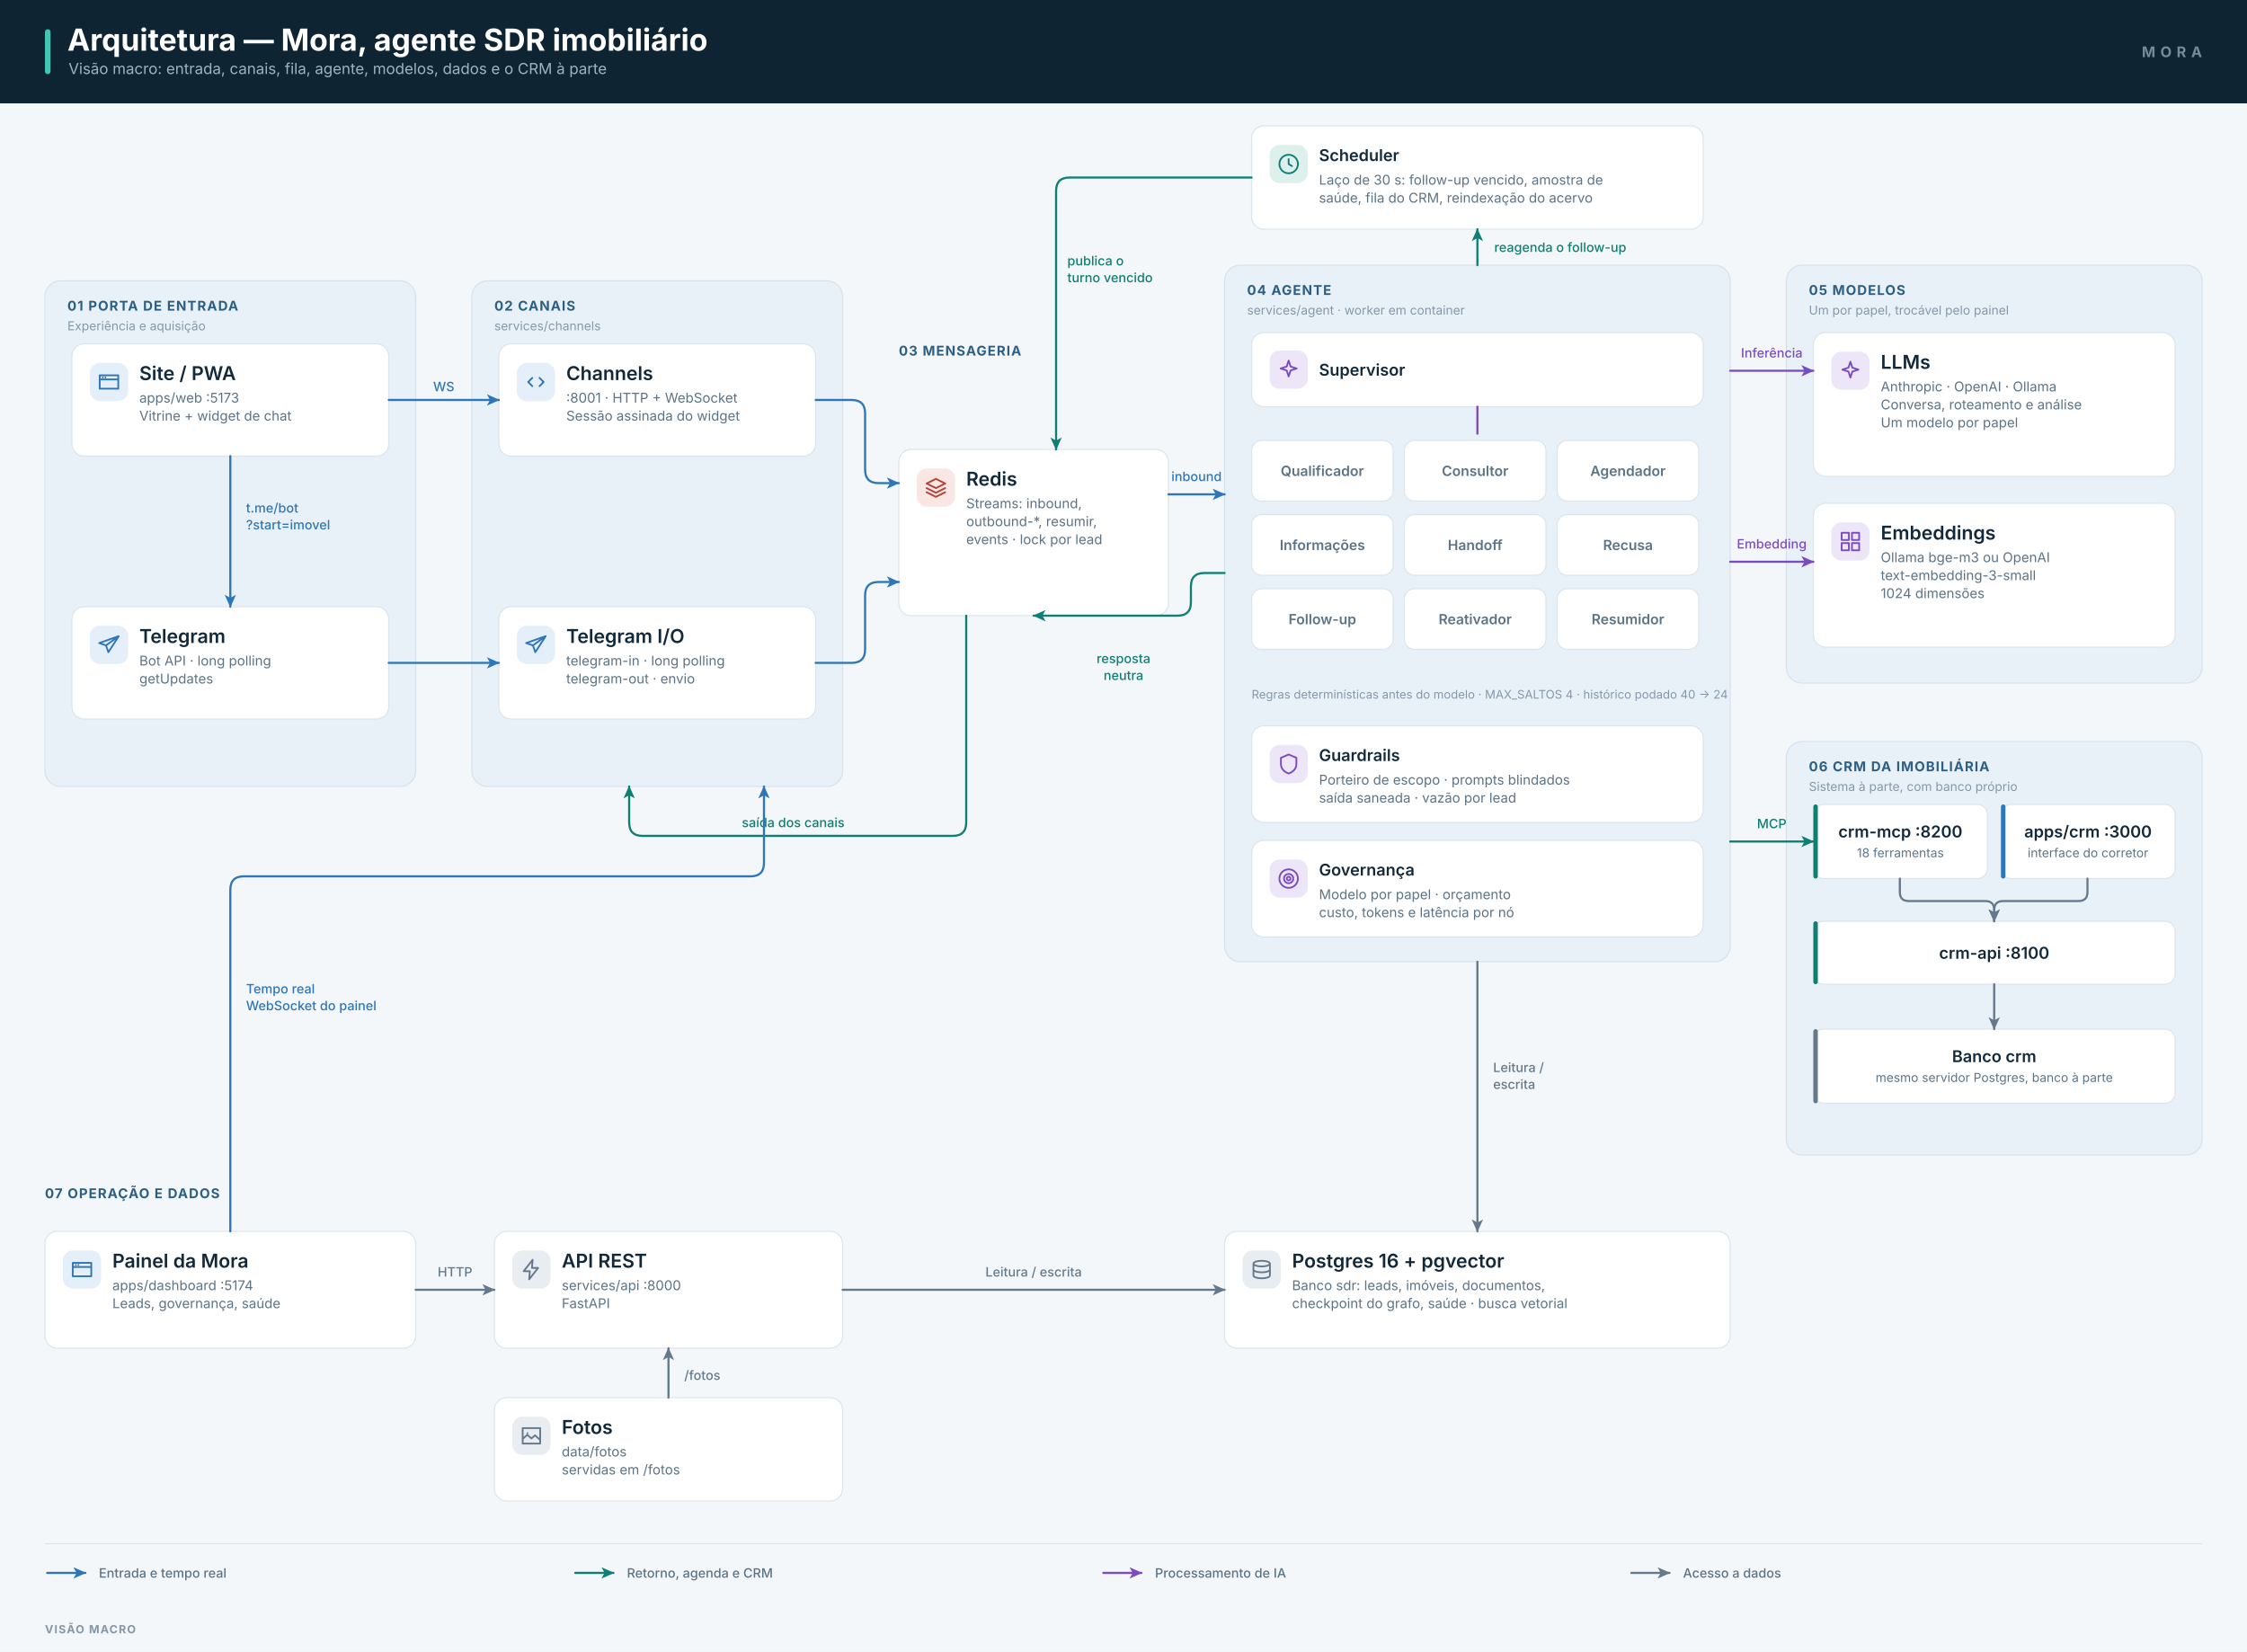
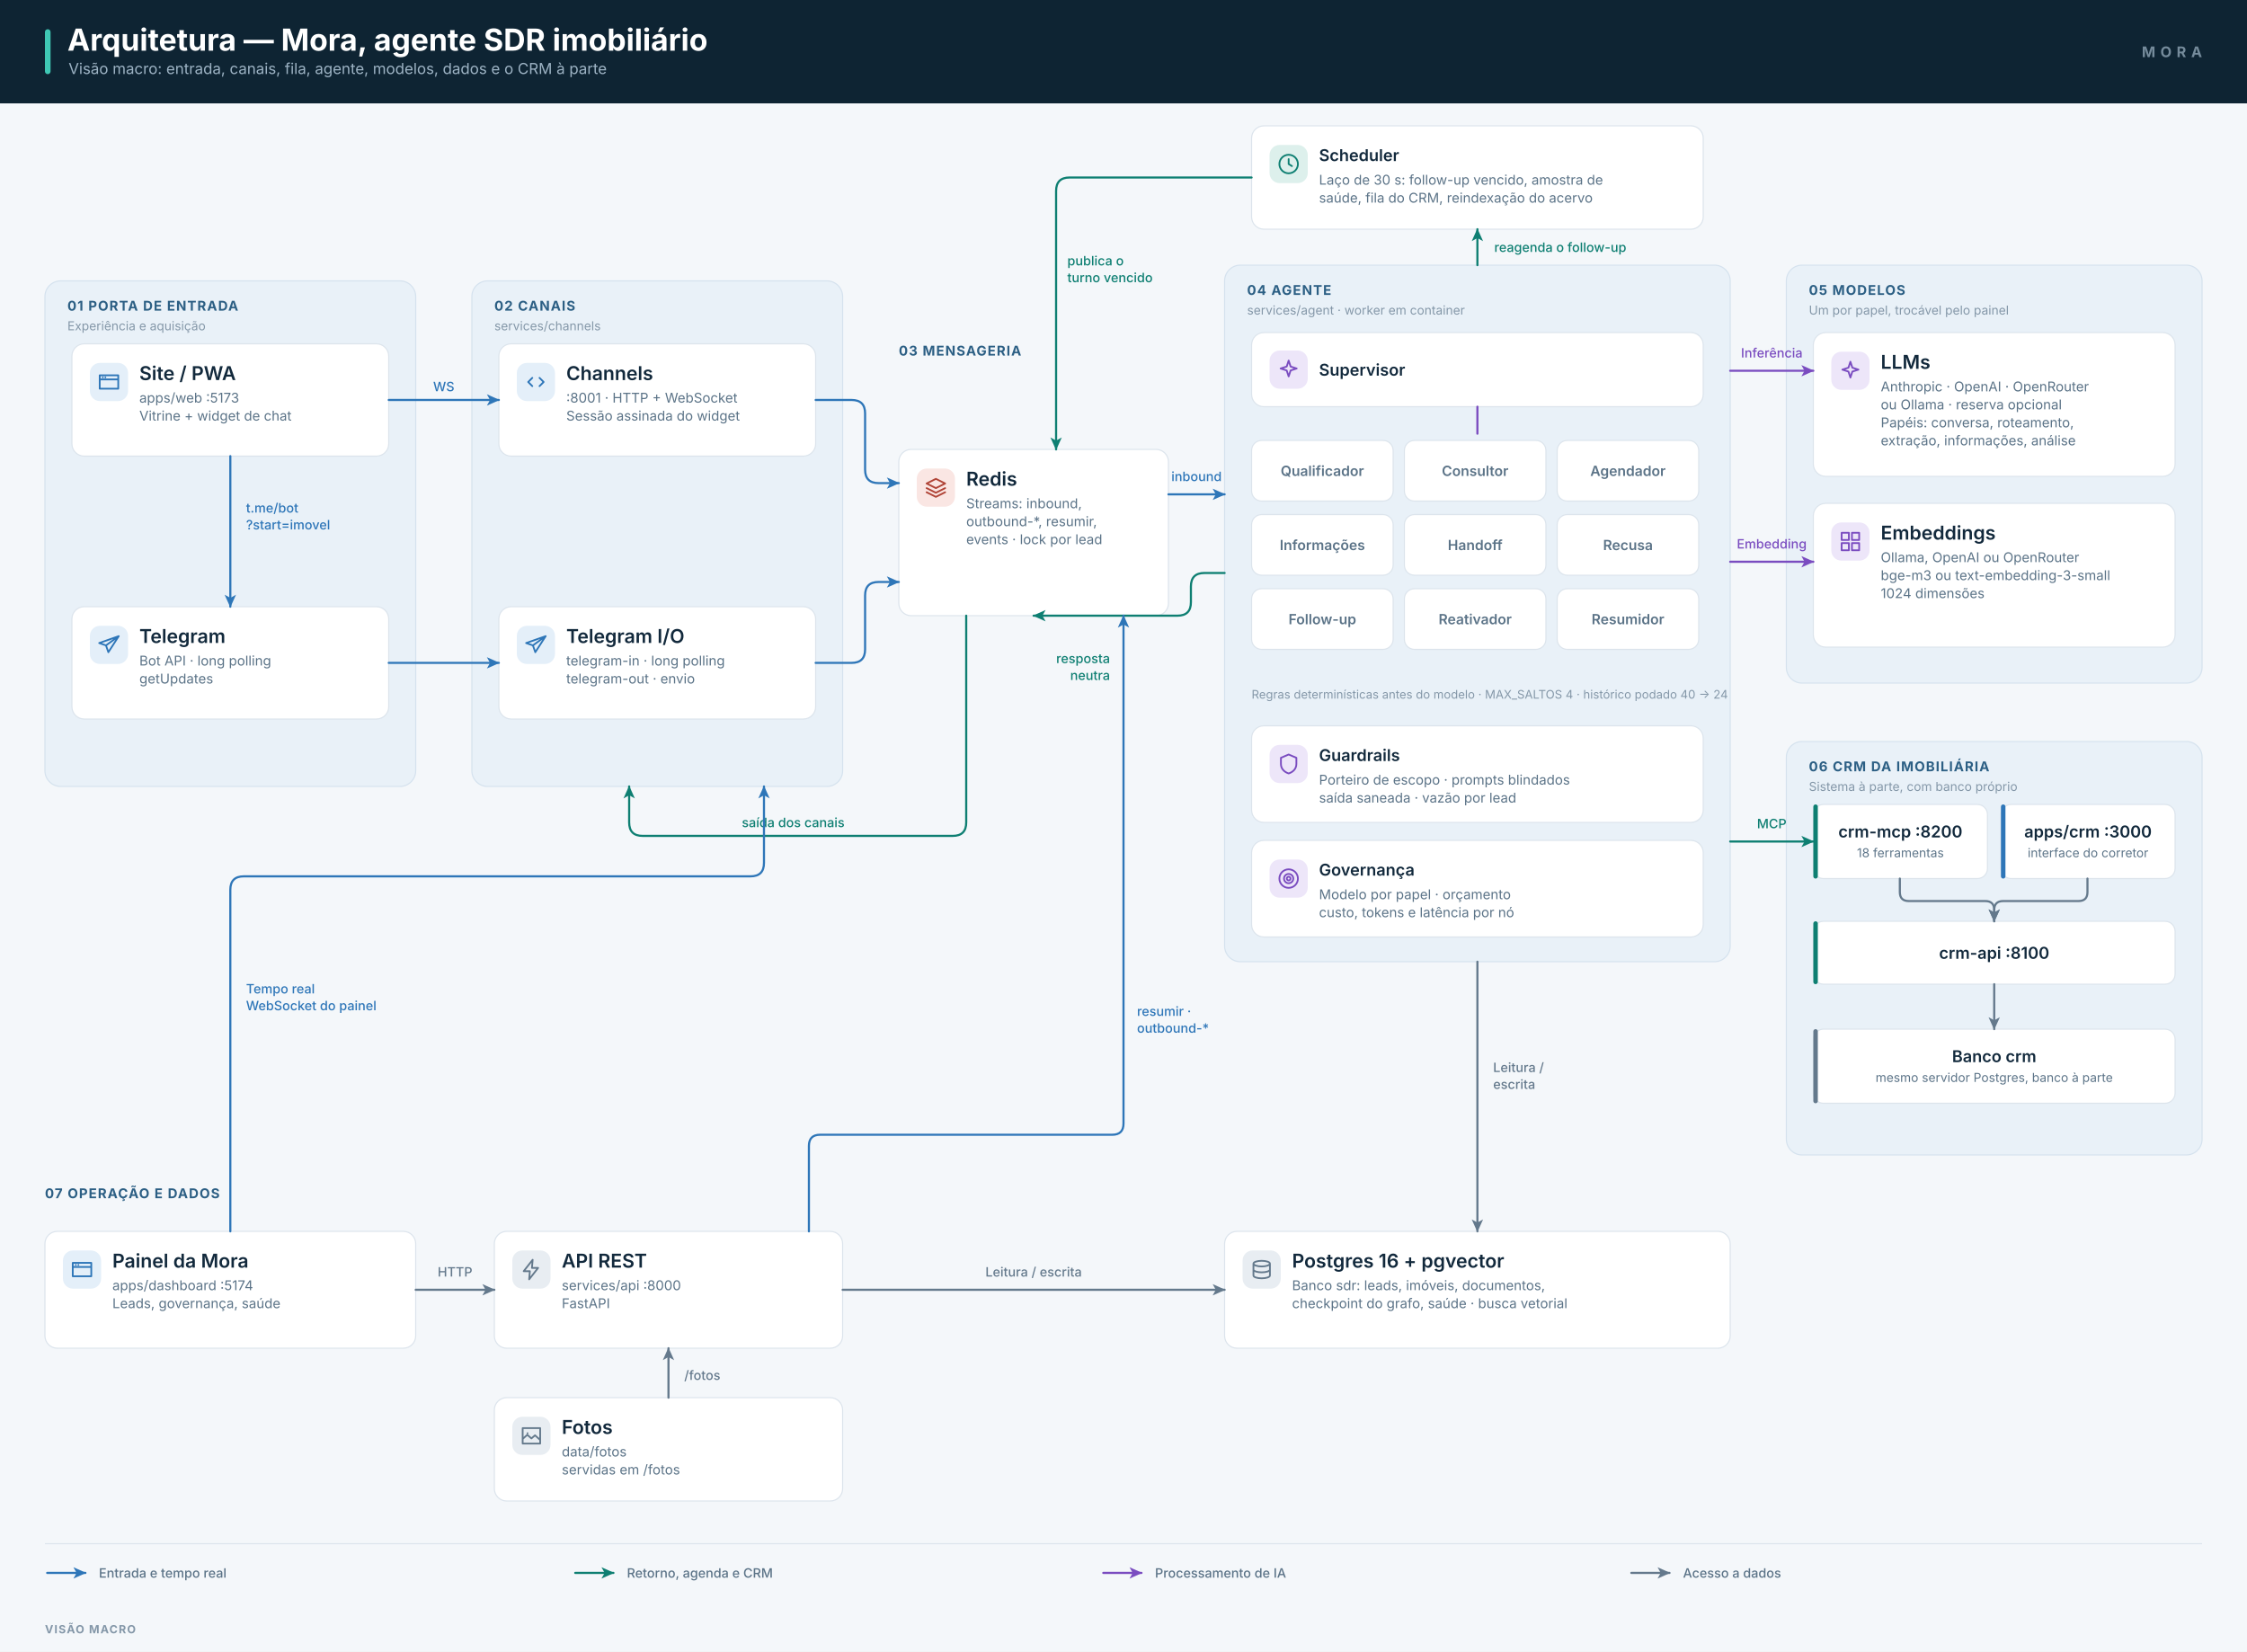
- <svg xmlns="http://www.w3.org/2000/svg" viewBox="0 0 2000 1470" width="2000" height="1470" role="img" aria-label="Diagrama macro: site e Telegram entram pelos canais, que publicam no Redis; o agente consome a fila, fala com os modelos, grava no Postgres e espelha no CRM por MCP; painel e API leem o mesmo banco.">
+ <svg xmlns="http://www.w3.org/2000/svg" viewBox="0 0 2000 1470" width="2000" height="1470" role="img" aria-label="Diagrama macro: site e Telegram entram pelos canais, que publicam no Redis; o agente consome a fila, fala com os modelos, grava no Postgres e espelha no CRM por MCP; painel e API leem o mesmo banco; a API também publica na fila (resumir e outbound-*).">
  <style>
  text{font-family:Inter,'Segoe UI',system-ui,-apple-system,'Helvetica Neue',Arial,sans-serif;dominant-baseline:middle}
  .t-tit{font-size:17px;font-weight:600;fill:#12293C}
  .t-tit-s{font-size:14.5px;font-weight:600;fill:#12293C}
  .t-sub{font-size:12px;font-weight:400;fill:#5B7387}
  .t-sub-s{font-size:11px;font-weight:400;fill:#5B7387}
  .t-mini{font-size:10.5px;font-weight:400;fill:#8497A8}
  .t-grp{font-size:12px;font-weight:700;fill:#2C5F84;letter-spacing:.07em}
  .t-grp-s{font-size:11px;font-weight:400;fill:#8497A8}
  .t-seta{font-size:11.5px;font-weight:500}
  .t-leg{font-size:11.5px;font-weight:500;fill:#5B7387}
  .t-rod{font-size:10px;font-weight:700;fill:#8497A8;letter-spacing:.09em}
  .t-cab{font-size:27px;font-weight:700;fill:#FFFFFF}
  .t-cab-s{font-size:13.5px;font-weight:400;fill:#9DB3C4}
  .t-cab-r{font-size:13px;font-weight:700;fill:#9DB3C4;letter-spacing:.34em;opacity:.72}
  .cartao{fill:#FFFFFF;stroke:#DCE4EC;stroke-width:1}
  .grupo{fill:#E9F1F8;stroke:#D5E2EE;stroke-width:1}
  .linha{stroke:#DCE4EC;stroke-width:1}
  .s-azul{stroke:#2E76B8} .f-azul{fill:#2E76B8} .x-azul{fill:#2E76B8}
  .s-verde{stroke:#0E7F72} .f-verde{fill:#0E7F72} .x-verde{fill:#0E7F72}
  .s-roxo{stroke:#7A4CC0} .f-roxo{fill:#7A4CC0} .x-roxo{fill:#7A4CC0}
  .s-cinza{stroke:#64798C} .f-cinza{fill:#64798C} .x-cinza{fill:#64798C}
  .s-ambar{stroke:#A9701A} .f-ambar{fill:#A9701A} .x-ambar{fill:#A9701A}
  .s-vermelho{stroke:#B04437} .f-vermelho{fill:#B04437} .x-vermelho{fill:#B04437}
  .s-tinta2{stroke:#5B7387} .f-tinta2{fill:#5B7387} .x-tinta2{fill:#5B7387}
  .aresta{fill:none;stroke-width:1.9;stroke-linecap:round;stroke-linejoin:round}
</style>
  <defs>
    <marker id="p-azul" viewBox="0 0 10 10" refX="8.5" refY="5" markerWidth="7" markerHeight="7" orient="auto-start-reverse">
      <path d="M0.5 1.2 9 5 0.5 8.8 2.6 5z" class="f-azul" />
    </marker>
    <marker id="p-verde" viewBox="0 0 10 10" refX="8.5" refY="5" markerWidth="7" markerHeight="7" orient="auto-start-reverse">
      <path d="M0.5 1.2 9 5 0.5 8.8 2.6 5z" class="f-verde" />
    </marker>
    <marker id="p-roxo" viewBox="0 0 10 10" refX="8.5" refY="5" markerWidth="7" markerHeight="7" orient="auto-start-reverse">
      <path d="M0.5 1.2 9 5 0.5 8.8 2.6 5z" class="f-roxo" />
    </marker>
    <marker id="p-cinza" viewBox="0 0 10 10" refX="8.5" refY="5" markerWidth="7" markerHeight="7" orient="auto-start-reverse">
      <path d="M0.5 1.2 9 5 0.5 8.8 2.6 5z" class="f-cinza" />
    </marker>
    <marker id="p-ambar" viewBox="0 0 10 10" refX="8.5" refY="5" markerWidth="7" markerHeight="7" orient="auto-start-reverse">
      <path d="M0.5 1.2 9 5 0.5 8.8 2.6 5z" class="f-ambar" />
    </marker>
    <marker id="p-vermelho" viewBox="0 0 10 10" refX="8.5" refY="5" markerWidth="7" markerHeight="7" orient="auto-start-reverse">
      <path d="M0.5 1.2 9 5 0.5 8.8 2.6 5z" class="f-vermelho" />
    </marker>
    <marker id="p-tinta2" viewBox="0 0 10 10" refX="8.5" refY="5" markerWidth="7" markerHeight="7" orient="auto-start-reverse">
      <path d="M0.5 1.2 9 5 0.5 8.8 2.6 5z" class="f-tinta2" />
    </marker>
  </defs>
  <rect width="2000" height="1470" fill="#F4F7FA" />
  <rect width="2000" height="92" fill="#0E2433" />
  <rect x="40" y="26" width="5" height="40" rx="2.5" fill="#3FC7B4" />
  <text x="60" y="35.0" class="t-cab">Arquitetura — Mora, agente SDR imobiliário</text>
  <text x="61" y="61.0" class="t-cab-s">Visão macro: entrada, canais, fila, agente, modelos, dados e o CRM à parte</text>
  <text x="1960" y="46.0" class="t-cab-r" text-anchor="end">MORA</text>
  <rect x="40" y="250" width="330" height="450" rx="14" class="grupo" />
  <text x="60" y="272" class="t-grp">01 PORTA DE ENTRADA</text>
  <text x="60" y="290" class="t-grp-s">Experiência e aquisição</text>
  <rect x="64" y="306" width="282" height="100" rx="11" class="cartao" />
  <rect x="80" y="323" width="34" height="34" rx="9" fill="#E4EFF9" />
  <g transform="translate(86.0,329.0) scale(0.9167)" fill="none" stroke="#2E76B8" stroke-width="1.7" stroke-linecap="round" stroke-linejoin="round">
    <path d="M3 5.5h18v13H3zM3 9.5h18M6 7.5h.01M8.5 7.5h.01" />
  </g>
  <text x="124" y="332" class="t-tit">Site / PWA</text>
  <text x="124" y="354" class="t-sub">apps/web :5173</text>
  <text x="124" y="370" class="t-sub">Vitrine + widget de chat</text>
  <rect x="64" y="540" width="282" height="100" rx="11" class="cartao" />
  <rect x="80" y="557" width="34" height="34" rx="9" fill="#E4EFF9" />
  <g transform="translate(86.0,563.0) scale(0.9167)" fill="none" stroke="#2E76B8" stroke-width="1.7" stroke-linecap="round" stroke-linejoin="round">
    <path d="M21.5 3.5 2.5 10.2l6.6 2.3 2.3 6.6z M9.1 12.5 21.5 3.5" />
  </g>
  <text x="124" y="566" class="t-tit">Telegram</text>
  <text x="124" y="588" class="t-sub">Bot API · long polling</text>
  <text x="124" y="604" class="t-sub">getUpdates</text>
  <path d="M205.0 406.0 L205.0 540.0" class="aresta s-azul" marker-end="url(#p-azul)" />
  <text x="219" y="452" class="t-seta x-azul" text-anchor="start">t.me/bot</text>
  <text x="219" y="467" class="t-seta x-azul" text-anchor="start">?start=imovel</text>
  <rect x="420" y="250" width="330" height="450" rx="14" class="grupo" />
  <text x="440" y="272" class="t-grp">02 CANAIS</text>
  <text x="440" y="290" class="t-grp-s">services/channels</text>
  <rect x="444" y="306" width="282" height="100" rx="11" class="cartao" />
  <rect x="460" y="323" width="34" height="34" rx="9" fill="#E4EFF9" />
  <g transform="translate(466.0,329.0) scale(0.9167)" fill="none" stroke="#2E76B8" stroke-width="1.7" stroke-linecap="round" stroke-linejoin="round">
    <path d="M8.5 8 4.5 12l4 4M15.5 8l4 4-4 4" />
  </g>
  <text x="504" y="332" class="t-tit">Channels</text>
  <text x="504" y="354" class="t-sub">:8001 · HTTP + WebSocket</text>
  <text x="504" y="370" class="t-sub">Sessão assinada do widget</text>
  <rect x="444" y="540" width="282" height="100" rx="11" class="cartao" />
  <rect x="460" y="557" width="34" height="34" rx="9" fill="#E4EFF9" />
  <g transform="translate(466.0,563.0) scale(0.9167)" fill="none" stroke="#2E76B8" stroke-width="1.7" stroke-linecap="round" stroke-linejoin="round">
    <path d="M21.5 3.5 2.5 10.2l6.6 2.3 2.3 6.6z M9.1 12.5 21.5 3.5" />
  </g>
  <text x="504" y="566" class="t-tit">Telegram I/O</text>
  <text x="504" y="588" class="t-sub">telegram-in · long polling</text>
  <text x="504" y="604" class="t-sub">telegram-out · envio</text>
  <path d="M346.0 356.0 L444.0 356.0" class="aresta s-azul" marker-end="url(#p-azul)" />
  <text x="395" y="344" class="t-seta x-azul" text-anchor="middle">WS</text>
  <path d="M346.0 590.0 L444.0 590.0" class="aresta s-azul" marker-end="url(#p-azul)" />
  <text x="800" y="312" class="t-grp">03 MENSAGERIA</text>
  <rect x="800" y="400" width="240" height="148" rx="11" class="cartao" />
  <rect x="816" y="417" width="34" height="34" rx="9" fill="#FAE6E3" />
  <g transform="translate(822.0,423.0) scale(0.9167)" fill="none" stroke="#B04437" stroke-width="1.7" stroke-linecap="round" stroke-linejoin="round">
    <path d="M12 3.5 3 8l9 4.5L21 8zM3 12.5 12 17l9-4.5M3 16.5 12 21l9-4.5" />
  </g>
  <text x="860" y="426" class="t-tit">Redis</text>
  <text x="860" y="448" class="t-sub">Streams: inbound,</text>
  <text x="860" y="464" class="t-sub">outbound-*, resumir,</text>
  <text x="860" y="480" class="t-sub">events · lock por lead</text>
  <path d="M726.0 356.0 L758.0 356.0 Q770.0 356.0 770.0 368.0 L770.0 418.0 Q770.0 430.0 782.0 430.0 L800.0 430.0" class="aresta s-azul" marker-end="url(#p-azul)" />
  <path d="M726.0 590.0 L758.0 590.0 Q770.0 590.0 770.0 578.0 L770.0 530.0 Q770.0 518.0 782.0 518.0 L800.0 518.0" class="aresta s-azul" marker-end="url(#p-azul)" />
  <rect x="1090" y="236" width="450" height="620" rx="14" class="grupo" />
  <text x="1110" y="258" class="t-grp">04 AGENTE</text>
  <text x="1110" y="276" class="t-grp-s">services/agent · worker em container</text>
  <rect x="1114" y="296" width="402" height="66" rx="11" class="cartao" />
  <rect x="1130" y="312.0" width="34" height="34" rx="9" fill="#EDE6F9" />
  <g transform="translate(1136.0,318.0) scale(0.9167)" fill="none" stroke="#7A4CC0" stroke-width="1.7" stroke-linecap="round" stroke-linejoin="round">
    <path d="M12 3.2 13.9 9 19.8 10.9 13.9 12.8 12 18.6 10.1 12.8 4.2 10.9 10.1 9z" />
  </g>
  <text x="1174" y="329.0" class="t-tit-s">Supervisor</text>
  <rect x="1114" y="392" width="126" height="54" rx="9" class="cartao" />
  <text x="1177" y="419" class="t-sub" text-anchor="middle" style="font-weight:600;font-size:12.5px">Qualificador</text>
  <rect x="1250" y="392" width="126" height="54" rx="9" class="cartao" />
  <text x="1313" y="419" class="t-sub" text-anchor="middle" style="font-weight:600;font-size:12.5px">Consultor</text>
  <rect x="1386" y="392" width="126" height="54" rx="9" class="cartao" />
  <text x="1449" y="419" class="t-sub" text-anchor="middle" style="font-weight:600;font-size:12.5px">Agendador</text>
  <rect x="1114" y="458" width="126" height="54" rx="9" class="cartao" />
  <text x="1177" y="485" class="t-sub" text-anchor="middle" style="font-weight:600;font-size:12.5px">Informações</text>
  <rect x="1250" y="458" width="126" height="54" rx="9" class="cartao" />
  <text x="1313" y="485" class="t-sub" text-anchor="middle" style="font-weight:600;font-size:12.5px">Handoff</text>
  <rect x="1386" y="458" width="126" height="54" rx="9" class="cartao" />
  <text x="1449" y="485" class="t-sub" text-anchor="middle" style="font-weight:600;font-size:12.5px">Recusa</text>
  <rect x="1114" y="524" width="126" height="54" rx="9" class="cartao" />
  <text x="1177" y="551" class="t-sub" text-anchor="middle" style="font-weight:600;font-size:12.5px">Follow-up</text>
  <rect x="1250" y="524" width="126" height="54" rx="9" class="cartao" />
  <text x="1313" y="551" class="t-sub" text-anchor="middle" style="font-weight:600;font-size:12.5px">Reativador</text>
  <rect x="1386" y="524" width="126" height="54" rx="9" class="cartao" />
  <text x="1449" y="551" class="t-sub" text-anchor="middle" style="font-weight:600;font-size:12.5px">Resumidor</text>
  <path d="M1315.0 362.0 L1315.0 386.0" class="aresta s-roxo" />
  <text x="1114" y="618" class="t-mini">Regras determinísticas antes do modelo · MAX_SALTOS 4 · histórico podado 40 → 24</text>
  <rect x="1114" y="646" width="402" height="86" rx="11" class="cartao" />
  <rect x="1130" y="663" width="34" height="34" rx="9" fill="#EDE6F9" />
  <g transform="translate(1136.0,669.0) scale(0.9167)" fill="none" stroke="#7A4CC0" stroke-width="1.7" stroke-linecap="round" stroke-linejoin="round">
    <path d="M12 2.8 4.5 6v6c0 4.6 3.2 7.8 7.5 9.2 4.3-1.4 7.5-4.6 7.5-9.2V6z" />
  </g>
  <text x="1174" y="672" class="t-tit-s">Guardrails</text>
  <text x="1174" y="694" class="t-sub">Porteiro de escopo · prompts blindados</text>
  <text x="1174" y="710" class="t-sub">saída saneada · vazão por lead</text>
  <rect x="1114" y="748" width="402" height="86" rx="11" class="cartao" />
  <rect x="1130" y="765" width="34" height="34" rx="9" fill="#EDE6F9" />
  <g transform="translate(1136.0,771.0) scale(0.9167)" fill="none" stroke="#7A4CC0" stroke-width="1.7" stroke-linecap="round" stroke-linejoin="round">
    <path d="M12 21a9 9 0 1 0 0-18 9 9 0 0 0 0 18zM12 16.5a4.5 4.5 0 1 0 0-9 4.5 4.5 0 0 0 0 9zM12 13.8a1.8 1.8 0 1 0 0-3.6 1.8 1.8 0 0 0 0 3.6z" />
  </g>
  <text x="1174" y="774" class="t-tit-s">Governança</text>
  <text x="1174" y="796" class="t-sub">Modelo por papel · orçamento</text>
  <text x="1174" y="812" class="t-sub">custo, tokens e latência por nó</text>
  <path d="M1040.0 440.0 L1090.0 440.0" class="aresta s-azul" marker-end="url(#p-azul)" />
  <text x="1065" y="424" class="t-seta x-azul" text-anchor="middle">inbound</text>
  <path d="M1090.0 510.0 L1072.0 510.0 Q1060.0 510.0 1060.0 522.0 L1060.0 536.0 Q1060.0 548.0 1048.0 548.0 L920.0 548.0" class="aresta s-verde" marker-end="url(#p-verde)" />
-   <text x="1000" y="586" class="t-seta x-verde" text-anchor="middle">resposta</text>
-   <text x="1000" y="601" class="t-seta x-verde" text-anchor="middle">neutra</text>
+   <text x="988" y="586" class="t-seta x-verde" text-anchor="end">resposta</text>
+   <text x="988" y="601" class="t-seta x-verde" text-anchor="end">neutra</text>
  <path d="M860.0 548.0 L860.0 732.0 Q860.0 744.0 848.0 744.0 L572.0 744.0 Q560.0 744.0 560.0 732.0 L560.0 700.0" class="aresta s-verde" marker-end="url(#p-verde)" />
  <text x="706" y="732" class="t-seta x-verde" text-anchor="middle">saída dos canais</text>
  <rect x="1590" y="236" width="370" height="372" rx="14" class="grupo" />
  <text x="1610" y="258" class="t-grp">05 MODELOS</text>
  <text x="1610" y="276" class="t-grp-s">Um por papel, trocável pelo painel</text>
  <rect x="1614" y="296" width="322" height="128" rx="11" class="cartao" />
  <rect x="1630" y="313" width="34" height="34" rx="9" fill="#EDE6F9" />
  <g transform="translate(1636.0,319.0) scale(0.9167)" fill="none" stroke="#7A4CC0" stroke-width="1.7" stroke-linecap="round" stroke-linejoin="round">
    <path d="M12 3.2 13.9 9 19.8 10.9 13.9 12.8 12 18.6 10.1 12.8 4.2 10.9 10.1 9z" />
  </g>
  <text x="1674" y="322" class="t-tit">LLMs</text>
-   <text x="1674" y="344" class="t-sub">Anthropic · OpenAI · Ollama</text>
-   <text x="1674" y="360" class="t-sub">Conversa, roteamento e análise</text>
-   <text x="1674" y="376" class="t-sub">Um modelo por papel</text>
+   <text x="1674" y="344" class="t-sub">Anthropic · OpenAI · OpenRouter</text>
+   <text x="1674" y="360" class="t-sub">ou Ollama · reserva opcional</text>
+   <text x="1674" y="376" class="t-sub">Papéis: conversa, roteamento,</text>
+   <text x="1674" y="392" class="t-sub">extração, informações, análise</text>
  <rect x="1614" y="448" width="322" height="128" rx="11" class="cartao" />
  <rect x="1630" y="465" width="34" height="34" rx="9" fill="#EDE6F9" />
  <g transform="translate(1636.0,471.0) scale(0.9167)" fill="none" stroke="#7A4CC0" stroke-width="1.7" stroke-linecap="round" stroke-linejoin="round">
    <path d="M3.5 3.5h7v7h-7zM13.5 3.5h7v7h-7zM3.5 13.5h7v7h-7zM13.5 13.5h7v7h-7z" />
  </g>
  <text x="1674" y="474" class="t-tit">Embeddings</text>
-   <text x="1674" y="496" class="t-sub">Ollama bge-m3 ou OpenAI</text>
-   <text x="1674" y="512" class="t-sub">text-embedding-3-small</text>
+   <text x="1674" y="496" class="t-sub">Ollama, OpenAI ou OpenRouter</text>
+   <text x="1674" y="512" class="t-sub">bge-m3 ou text-embedding-3-small</text>
  <text x="1674" y="528" class="t-sub">1024 dimensões</text>
  <path d="M1540.0 330.0 L1614.0 330.0" class="aresta s-roxo" marker-end="url(#p-roxo)" />
  <text x="1577" y="314" class="t-seta x-roxo" text-anchor="middle">Inferência</text>
  <path d="M1540.0 500.0 L1614.0 500.0" class="aresta s-roxo" marker-end="url(#p-roxo)" />
  <text x="1577" y="484" class="t-seta x-roxo" text-anchor="middle">Embedding</text>
  <rect x="1114" y="112" width="402" height="92" rx="11" class="cartao" />
  <rect x="1130" y="129" width="34" height="34" rx="9" fill="#DDF0EC" />
  <g transform="translate(1136.0,135.0) scale(0.9167)" fill="none" stroke="#0E7F72" stroke-width="1.7" stroke-linecap="round" stroke-linejoin="round">
    <path d="M12 21a9 9 0 1 0 0-18 9 9 0 0 0 0 18zM12 7.2V12l3.2 2" />
  </g>
  <text x="1174" y="138" class="t-tit-s">Scheduler</text>
  <text x="1174" y="160" class="t-sub">Laço de 30 s: follow-up vencido, amostra de</text>
  <text x="1174" y="176" class="t-sub">saúde, fila do CRM, reindexação do acervo</text>
  <path d="M1315.0 236.0 L1315.0 204.0" class="aresta s-verde" marker-end="url(#p-verde)" />
  <text x="1330" y="220" class="t-seta x-verde" text-anchor="start">reagenda o follow-up</text>
  <path d="M1114.0 158.0 L952.0 158.0 Q940.0 158.0 940.0 170.0 L940.0 400.0" class="aresta s-verde" marker-end="url(#p-verde)" />
  <text x="950" y="232" class="t-seta x-verde" text-anchor="start">publica o</text>
  <text x="950" y="247" class="t-seta x-verde" text-anchor="start">turno vencido</text>
  <rect x="1590" y="660" width="370" height="368" rx="14" class="grupo" />
  <text x="1610" y="682" class="t-grp">06 CRM DA IMOBILIÁRIA</text>
  <text x="1610" y="700" class="t-grp-s">Sistema à parte, com banco próprio</text>
  <rect x="1614" y="716" width="155" height="66" rx="9" class="cartao" />
  <rect x="1614" y="716" width="4" height="66" rx="2" class="f-verde" />
  <text x="1691.5" y="740.0" class="t-tit-s" text-anchor="middle">crm-mcp :8200</text>
  <text x="1691.5" y="759.0" class="t-sub-s" text-anchor="middle">18 ferramentas</text>
  <rect x="1781" y="716" width="155" height="66" rx="9" class="cartao" />
  <rect x="1781" y="716" width="4" height="66" rx="2" class="f-azul" />
  <text x="1858.5" y="740.0" class="t-tit-s" text-anchor="middle">apps/crm :3000</text>
  <text x="1858.5" y="759.0" class="t-sub-s" text-anchor="middle">interface do corretor</text>
  <rect x="1614" y="820" width="322" height="56" rx="9" class="cartao" />
  <rect x="1614" y="820" width="4" height="56" rx="2" class="f-verde" />
  <text x="1775.0" y="848.0" class="t-tit-s" text-anchor="middle">crm-api :8100</text>
  <rect x="1614" y="916" width="322" height="66" rx="9" class="cartao" />
  <rect x="1614" y="916" width="4" height="66" rx="2" class="f-cinza" />
  <text x="1775.0" y="940.0" class="t-tit-s" text-anchor="middle">Banco crm</text>
  <text x="1775.0" y="959.0" class="t-sub-s" text-anchor="middle">mesmo servidor Postgres, banco à parte</text>
  <path d="M1691.0 782.0 L1691.0 794.0 Q1691.0 802.0 1699.0 802.0 L1767.0 802.0 Q1775.0 802.0 1775.0 810.0 L1775.0 820.0" class="aresta s-cinza" marker-end="url(#p-cinza)" />
  <path d="M1858.0 782.0 L1858.0 794.0 Q1858.0 802.0 1850.0 802.0 L1783.0 802.0 Q1775.0 802.0 1775.0 810.0 L1775.0 820.0" class="aresta s-cinza" marker-end="url(#p-cinza)" />
  <path d="M1775.0 876.0 L1775.0 916.0" class="aresta s-cinza" marker-end="url(#p-cinza)" />
  <path d="M1540.0 749.0 L1614.0 749.0" class="aresta s-verde" marker-end="url(#p-verde)" />
  <text x="1577" y="733" class="t-seta x-verde" text-anchor="middle">MCP</text>
  <text x="40" y="1062" class="t-grp">07 OPERAÇÃO E DADOS</text>
  <rect x="40" y="1096" width="330" height="104" rx="11" class="cartao" />
  <rect x="56" y="1113" width="34" height="34" rx="9" fill="#E4EFF9" />
  <g transform="translate(62.0,1119.0) scale(0.9167)" fill="none" stroke="#2E76B8" stroke-width="1.7" stroke-linecap="round" stroke-linejoin="round">
    <path d="M3 5.5h18v13H3zM3 9.5h18M6 7.5h.01M8.5 7.5h.01" />
  </g>
  <text x="100" y="1122" class="t-tit">Painel da Mora</text>
  <text x="100" y="1144" class="t-sub">apps/dashboard :5174</text>
  <text x="100" y="1160" class="t-sub">Leads, governança, saúde</text>
  <rect x="440" y="1096" width="310" height="104" rx="11" class="cartao" />
  <rect x="456" y="1113" width="34" height="34" rx="9" fill="#E8EDF2" />
  <g transform="translate(462.0,1119.0) scale(0.9167)" fill="none" stroke="#64798C" stroke-width="1.7" stroke-linecap="round" stroke-linejoin="round">
    <path d="M13.2 2.5 4.5 13.6h6l-.7 7.9 8.7-11.1h-6z" />
  </g>
  <text x="500" y="1122" class="t-tit">API REST</text>
  <text x="500" y="1144" class="t-sub">services/api :8000</text>
  <text x="500" y="1160" class="t-sub">FastAPI</text>
  <rect x="1090" y="1096" width="450" height="104" rx="11" class="cartao" />
  <rect x="1106" y="1113" width="34" height="34" rx="9" fill="#E8EDF2" />
  <g transform="translate(1112.0,1119.0) scale(0.9167)" fill="none" stroke="#64798C" stroke-width="1.7" stroke-linecap="round" stroke-linejoin="round">
    <path d="M12 3.5c4.4 0 8 1.2 8 2.7S16.4 9 12 9 4 7.7 4 6.2 7.6 3.5 12 3.5zM4 6.2v11.6c0 1.5 3.6 2.7 8 2.7s8-1.2 8-2.7V6.2M4 12c0 1.5 3.6 2.7 8 2.7s8-1.2 8-2.7" />
  </g>
  <text x="1150" y="1122" class="t-tit">Postgres 16 + pgvector</text>
  <text x="1150" y="1144" class="t-sub">Banco sdr: leads, imóveis, documentos,</text>
  <text x="1150" y="1160" class="t-sub">checkpoint do grafo, saúde · busca vetorial</text>
  <rect x="440" y="1244" width="310" height="92" rx="11" class="cartao" />
  <rect x="456" y="1261" width="34" height="34" rx="9" fill="#E8EDF2" />
  <g transform="translate(462.0,1267.0) scale(0.9167)" fill="none" stroke="#64798C" stroke-width="1.7" stroke-linecap="round" stroke-linejoin="round">
    <path d="M3.5 4.5h17v15h-17zM3.5 15l4.5-4 4 3.5 3.5-3 5 4.5M8.2 9.4h.01" />
  </g>
  <text x="500" y="1270" class="t-tit">Fotos</text>
  <text x="500" y="1292" class="t-sub">data/fotos</text>
  <text x="500" y="1308" class="t-sub">servidas em /fotos</text>
  <path d="M370.0 1148.0 L440.0 1148.0" class="aresta s-cinza" marker-end="url(#p-cinza)" />
  <text x="405" y="1132" class="t-seta x-cinza" text-anchor="middle">HTTP</text>
  <path d="M750.0 1148.0 L1090.0 1148.0" class="aresta s-cinza" marker-end="url(#p-cinza)" />
  <text x="920" y="1132" class="t-seta x-cinza" text-anchor="middle">Leitura / escrita</text>
+   <path d="M720.0 1096.0 L720.0 1020.0 Q720.0 1010.0 730.0 1010.0 L990.0 1010.0 Q1000.0 1010.0 1000.0 1000.0 L1000.0 548.0" class="aresta s-azul" marker-end="url(#p-azul)" />
+   <text x="1012" y="900" class="t-seta x-azul" text-anchor="start">resumir ·</text>
+   <text x="1012" y="915" class="t-seta x-azul" text-anchor="start">outbound-*</text>
  <path d="M595.0 1244.0 L595.0 1200.0" class="aresta s-cinza" marker-end="url(#p-cinza)" />
  <text x="609" y="1224" class="t-seta x-cinza" text-anchor="start">/fotos</text>
  <path d="M1315.0 856.0 L1315.0 1096.0" class="aresta s-cinza" marker-end="url(#p-cinza)" />
  <text x="1329" y="950" class="t-seta x-cinza" text-anchor="start">Leitura /</text>
  <text x="1329" y="965" class="t-seta x-cinza" text-anchor="start">escrita</text>
  <path d="M205.0 1096.0 L205.0 792.0 Q205.0 780.0 217.0 780.0 L668.0 780.0 Q680.0 780.0 680.0 768.0 L680.0 700.0" class="aresta s-azul" marker-end="url(#p-azul)" />
  <text x="219" y="880" class="t-seta x-azul" text-anchor="start">Tempo real</text>
  <text x="219" y="895" class="t-seta x-azul" text-anchor="start">WebSocket do painel</text>
  <line x1="40" y1="1374" x2="1960" y2="1374" class="linha" />
  <path d="M42.0 1400h34" class="aresta s-azul" marker-end="url(#p-azul)" />
  <text x="88.0" y="1400" class="t-leg">Entrada e tempo real</text>
  <path d="M512.0 1400h34" class="aresta s-verde" marker-end="url(#p-verde)" />
  <text x="558.0" y="1400" class="t-leg">Retorno, agenda e CRM</text>
  <path d="M982.0 1400h34" class="aresta s-roxo" marker-end="url(#p-roxo)" />
  <text x="1028.0" y="1400" class="t-leg">Processamento de IA</text>
  <path d="M1452.0 1400h34" class="aresta s-cinza" marker-end="url(#p-cinza)" />
  <text x="1498.0" y="1400" class="t-leg">Acesso a dados</text>
  <text x="40" y="1450" class="t-rod">VISÃO MACRO</text>
</svg>
